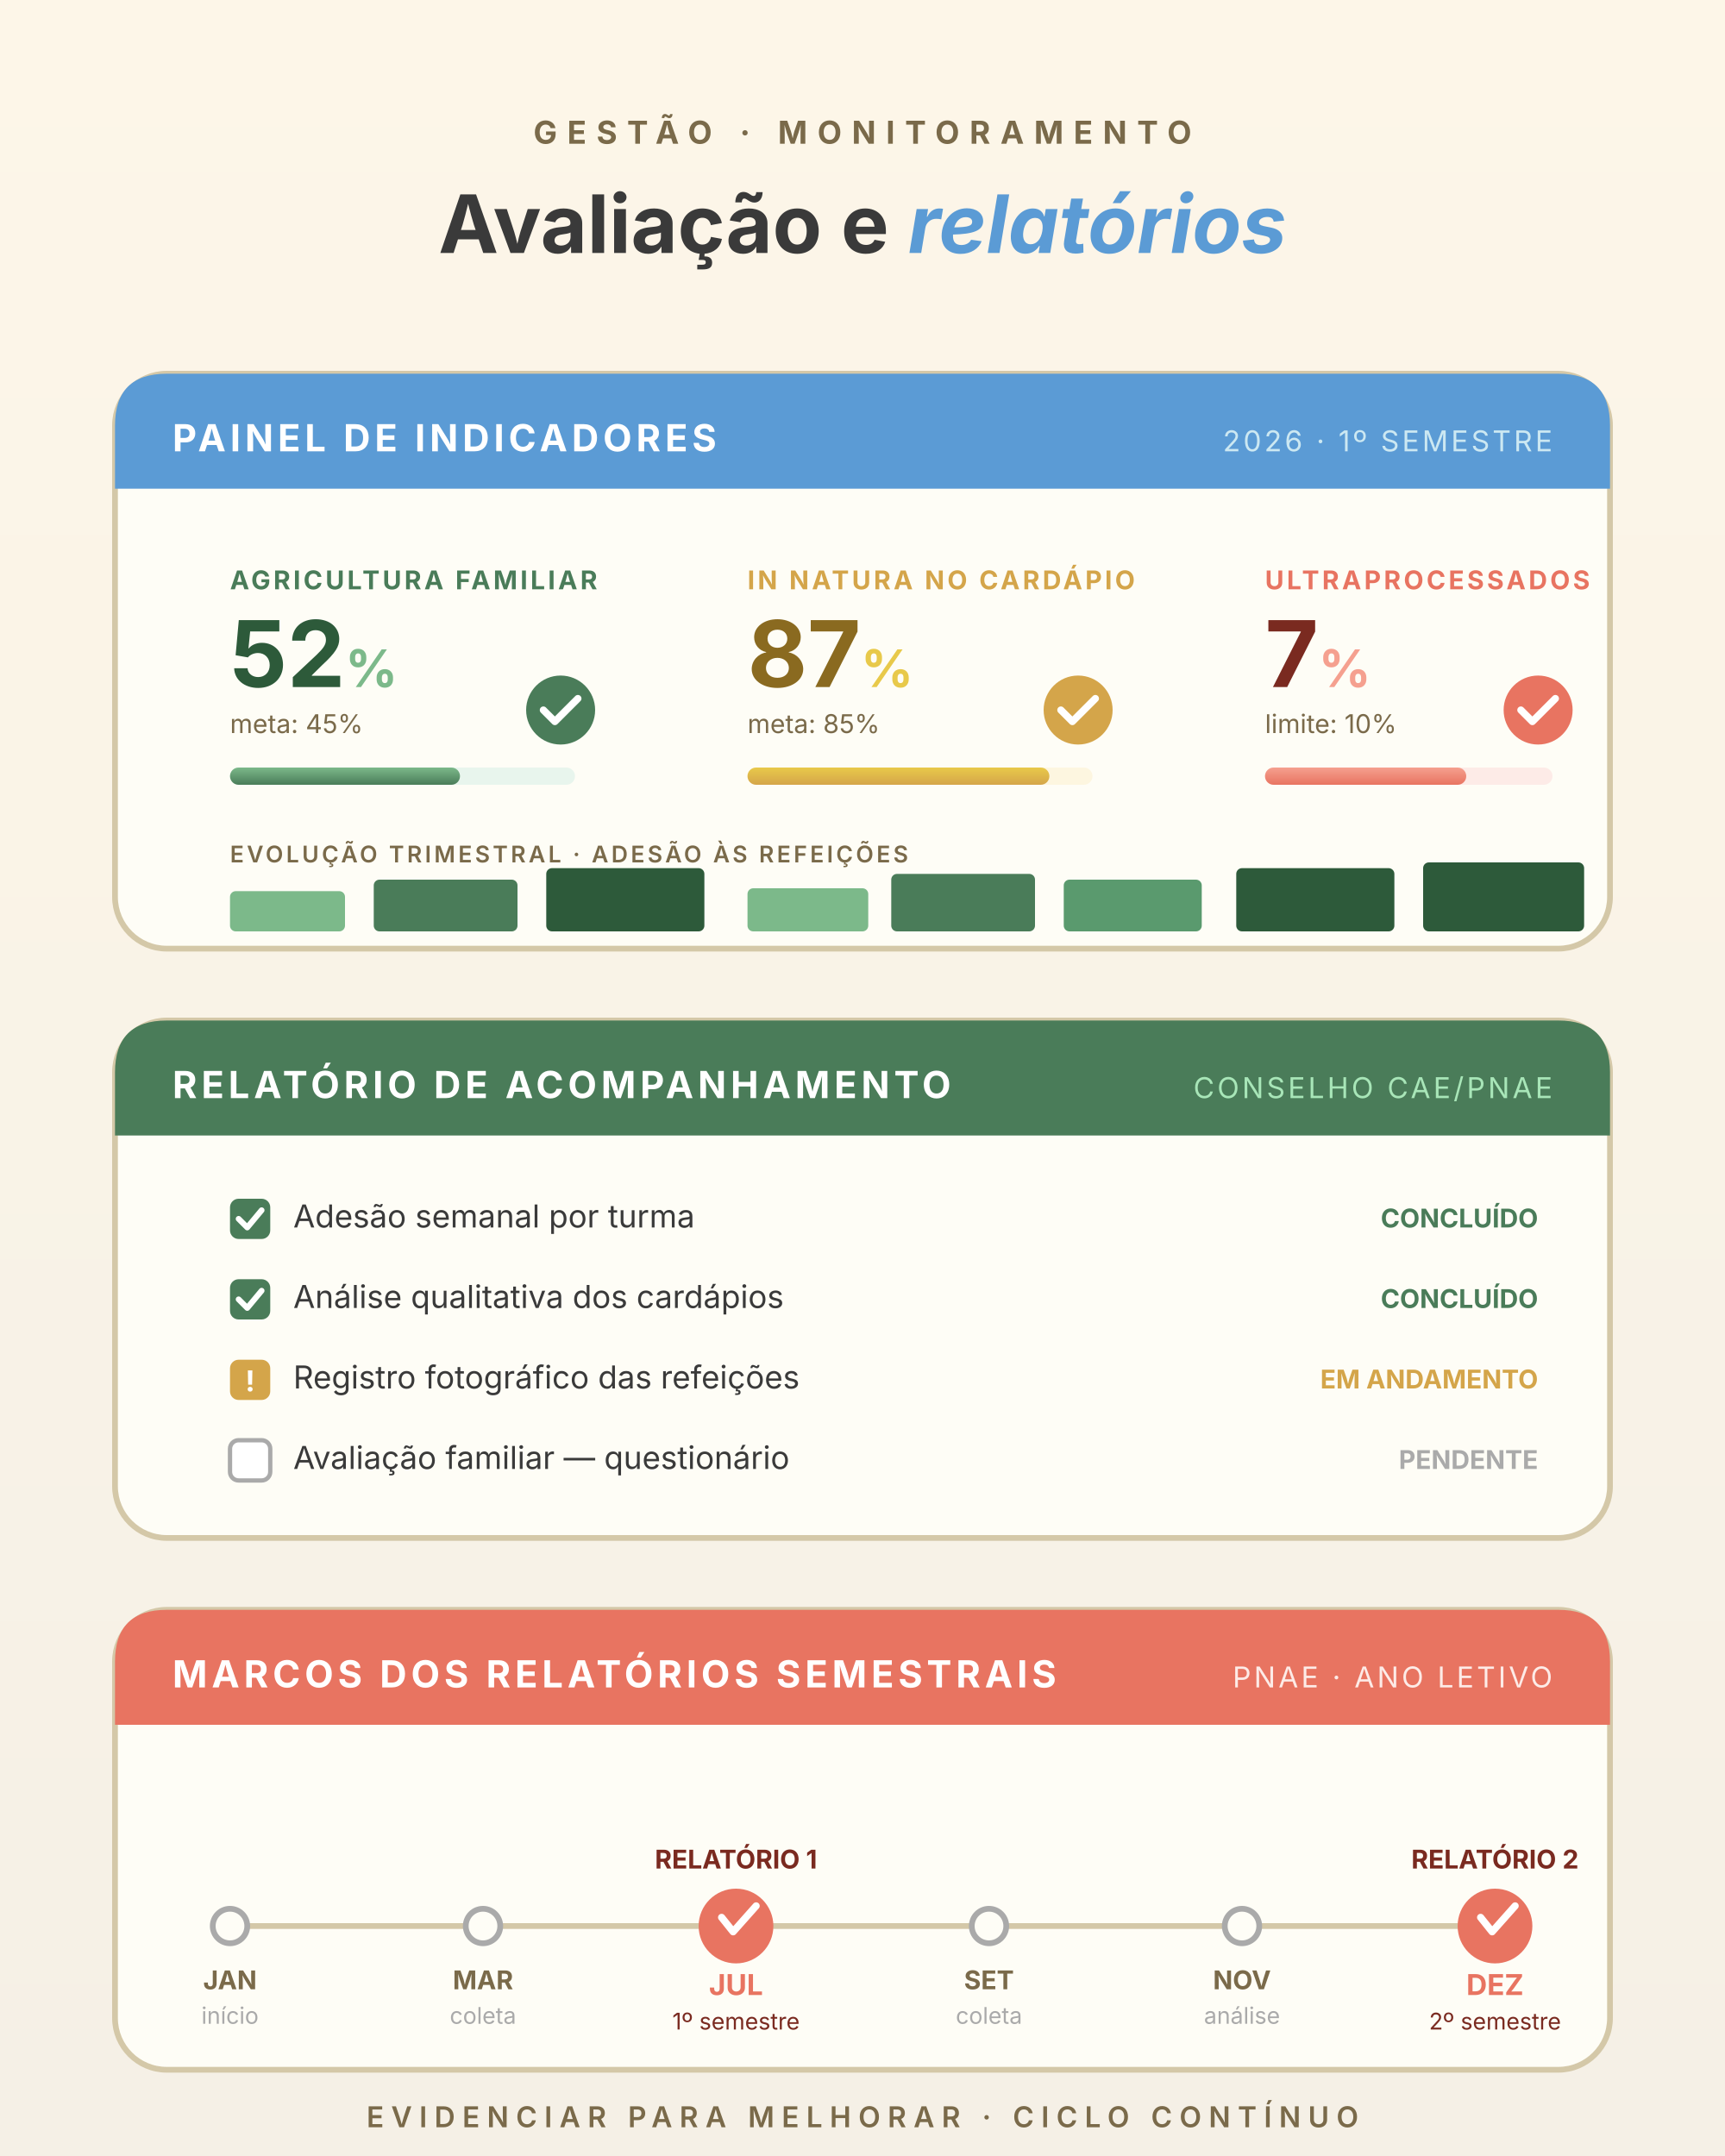
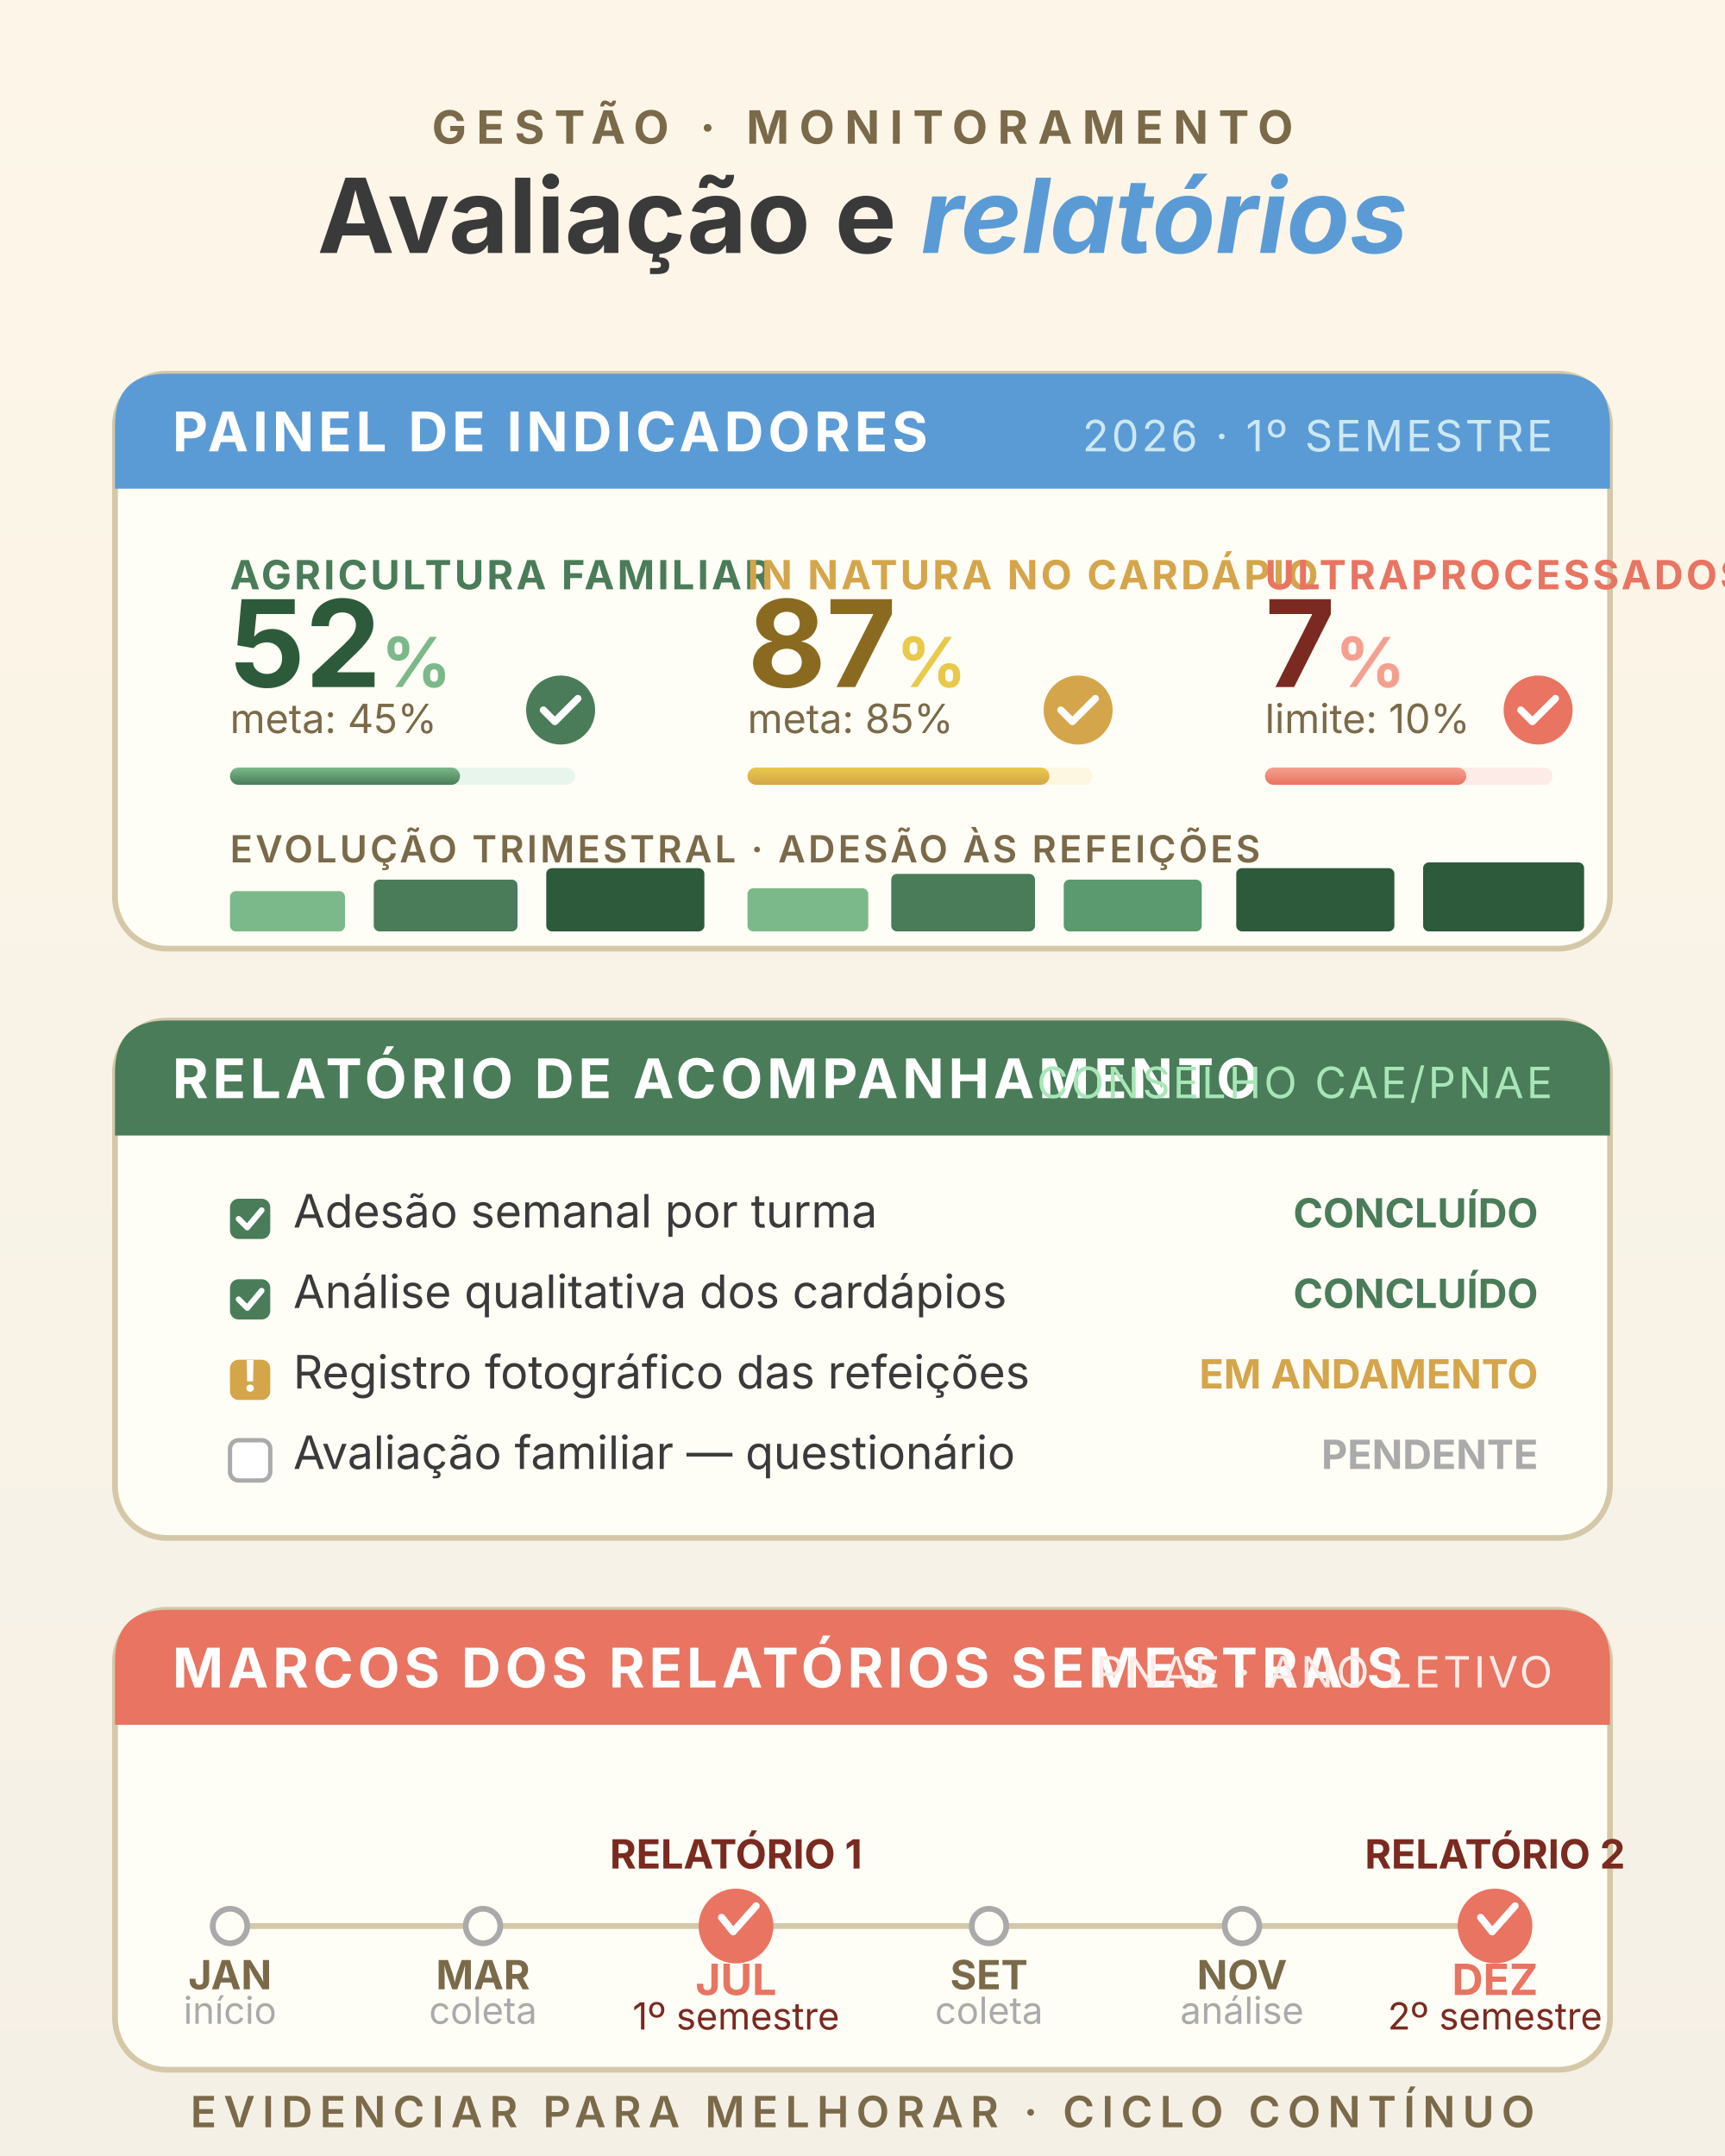
<svg xmlns="http://www.w3.org/2000/svg" viewBox="0 0 600 750">
  <defs>
    <linearGradient id="bg-aval" x1="0" x2="0" y1="0" y2="1">
      <stop offset="0" stop-color="#fdf6e8" />
      <stop offset="1" stop-color="#f5f0e6" />
    </linearGradient>
    <linearGradient id="grad-verde" x1="0" x2="0" y1="1" y2="0">
      <stop offset="0" stop-color="#4A7C59" />
      <stop offset="1" stop-color="#7CB98A" />
    </linearGradient>
    <linearGradient id="grad-amarelo" x1="0" x2="0" y1="1" y2="0">
      <stop offset="0" stop-color="#D4A54A" />
      <stop offset="1" stop-color="#E8C94A" />
    </linearGradient>
    <linearGradient id="grad-coral" x1="0" x2="0" y1="1" y2="0">
      <stop offset="0" stop-color="#E87461" />
      <stop offset="1" stop-color="#F5A08F" />
    </linearGradient>
  </defs>
  <rect width="600" height="750" fill="url(#bg-aval)" />
-   <text x="300" y="50" text-anchor="middle" font-family="Inter,sans-serif" font-size="11" font-weight="700" letter-spacing="3.5" fill="#7a6a4a">GESTÃO · MONITORAMENTO</text>
-   <text x="300" y="88" text-anchor="middle" font-family="Inter,sans-serif" font-size="28" font-weight="700" fill="#3a3a3a">Avaliação e <tspan font-style="italic" fill="#5b9bd5">relatórios</tspan>
+   <text x="300" y="50" text-anchor="middle" font-family="Inter,sans-serif" font-size="16" font-weight="700" letter-spacing="3.5" fill="#7a6a4a">GESTÃO · MONITORAMENTO</text>
+   <text x="300" y="88" text-anchor="middle" font-family="Inter,sans-serif" font-size="36" font-weight="700" fill="#3a3a3a">Avaliação e <tspan font-style="italic" fill="#5b9bd5">relatórios</tspan>
  </text>
  <g transform="translate(40,130)">
    <rect width="520" height="200" rx="18" fill="#fefdf6" stroke="#d4c8a8" stroke-width="2" />
    <path d="M 0 18 Q 0 0 18 0 L 502 0 Q 520 0 520 18 L 520 40 L 0 40 Z" fill="#5b9bd5" />
-     <text x="20" y="27" font-family="Inter,sans-serif" font-size="13" font-weight="700" fill="#fff" letter-spacing="1.5">PAINEL DE INDICADORES</text>
-     <text x="500" y="27" text-anchor="end" font-family="Inter,sans-serif" font-size="10" fill="#cce8f2" letter-spacing="1">2026 · 1º SEMESTRE</text>
+     <text x="20" y="27" font-family="Inter,sans-serif" font-size="19" font-weight="700" fill="#fff" letter-spacing="1.5">PAINEL DE INDICADORES</text>
+     <text x="500" y="27" text-anchor="end" font-family="Inter,sans-serif" font-size="15" fill="#cce8f2" letter-spacing="1">2026 · 1º SEMESTRE</text>
    <g transform="translate(40,75)">
-       <text x="0" y="0" font-family="Inter,sans-serif" font-size="9" font-weight="700" fill="#4A7C59" letter-spacing="1">AGRICULTURA FAMILIAR</text>
-       <text x="0" y="34" font-family="Inter,sans-serif" font-size="32" font-weight="700" fill="#2d5a3a">52<tspan font-size="18" fill="#7CB98A">%</tspan>
+       <text x="0" y="0" font-family="Inter,sans-serif" font-size="14" font-weight="700" fill="#4A7C59" letter-spacing="1">AGRICULTURA FAMILIAR</text>
+       <text x="0" y="34" font-family="Inter,sans-serif" font-size="42" font-weight="700" fill="#2d5a3a">52<tspan font-size="24" fill="#7CB98A">%</tspan>
      </text>
-       <text x="0" y="50" font-family="Inter,sans-serif" font-size="9" fill="#7a6a4a">meta: 45%</text>
+       <text x="0" y="50" font-family="Inter,sans-serif" font-size="14" fill="#7a6a4a">meta: 45%</text>
      <rect x="0" y="62" width="120" height="6" rx="3" fill="#e8f5ed" />
      <rect x="0" y="62" width="80" height="6" rx="3" fill="url(#grad-verde)" />
      <circle cx="115" cy="42" r="12" fill="#4A7C59" />
      <path d="M109 42 L 113 46 L 121 38" stroke="white" stroke-width="2.5" fill="none" stroke-linecap="round" stroke-linejoin="round" />
    </g>
    <g transform="translate(220,75)">
-       <text x="0" y="0" font-family="Inter,sans-serif" font-size="9" font-weight="700" fill="#D4A54A" letter-spacing="1">IN NATURA NO CARDÁPIO</text>
-       <text x="0" y="34" font-family="Inter,sans-serif" font-size="32" font-weight="700" fill="#8a6a20">87<tspan font-size="18" fill="#E8C94A">%</tspan>
+       <text x="0" y="0" font-family="Inter,sans-serif" font-size="14" font-weight="700" fill="#D4A54A" letter-spacing="1">IN NATURA NO CARDÁPIO</text>
+       <text x="0" y="34" font-family="Inter,sans-serif" font-size="42" font-weight="700" fill="#8a6a20">87<tspan font-size="24" fill="#E8C94A">%</tspan>
      </text>
-       <text x="0" y="50" font-family="Inter,sans-serif" font-size="9" fill="#7a6a4a">meta: 85%</text>
+       <text x="0" y="50" font-family="Inter,sans-serif" font-size="14" fill="#7a6a4a">meta: 85%</text>
      <rect x="0" y="62" width="120" height="6" rx="3" fill="#fdf6e0" />
      <rect x="0" y="62" width="105" height="6" rx="3" fill="url(#grad-amarelo)" />
      <circle cx="115" cy="42" r="12" fill="#D4A54A" />
      <path d="M109 42 L 113 46 L 121 38" stroke="white" stroke-width="2.5" fill="none" stroke-linecap="round" stroke-linejoin="round" />
    </g>
    <g transform="translate(400,75)">
-       <text x="0" y="0" font-family="Inter,sans-serif" font-size="9" font-weight="700" fill="#E87461" letter-spacing="1">ULTRAPROCESSADOS</text>
-       <text x="0" y="34" font-family="Inter,sans-serif" font-size="32" font-weight="700" fill="#7a2a20">7<tspan font-size="18" fill="#F5A08F">%</tspan>
+       <text x="0" y="0" font-family="Inter,sans-serif" font-size="14" font-weight="700" fill="#E87461" letter-spacing="1">ULTRAPROCESSADOS</text>
+       <text x="0" y="34" font-family="Inter,sans-serif" font-size="42" font-weight="700" fill="#7a2a20">7<tspan font-size="24" fill="#F5A08F">%</tspan>
      </text>
-       <text x="0" y="50" font-family="Inter,sans-serif" font-size="9" fill="#7a6a4a">limite: 10%</text>
+       <text x="0" y="50" font-family="Inter,sans-serif" font-size="14" fill="#7a6a4a">limite: 10%</text>
      <rect x="0" y="62" width="100" height="6" rx="3" fill="#fdebe7" />
      <rect x="0" y="62" width="70" height="6" rx="3" fill="url(#grad-coral)" />
      <circle cx="95" cy="42" r="12" fill="#E87461" />
      <path d="M89 42 L 93 46 L 101 38" stroke="white" stroke-width="2.5" fill="none" stroke-linecap="round" stroke-linejoin="round" />
    </g>
    <g transform="translate(40,170)">
-       <text x="0" y="0" font-family="Inter,sans-serif" font-size="8" font-weight="600" fill="#7a6a4a" letter-spacing="1">EVOLUÇÃO TRIMESTRAL · ADESÃO ÀS REFEIÇÕES</text>
+       <text x="0" y="0" font-family="Inter,sans-serif" font-size="13" font-weight="600" fill="#7a6a4a" letter-spacing="1">EVOLUÇÃO TRIMESTRAL · ADESÃO ÀS REFEIÇÕES</text>
      <rect x="0" y="10" width="40" height="14" rx="2" fill="#7CB98A" />
      <rect x="50" y="6" width="50" height="18" rx="2" fill="#4A7C59" />
      <rect x="110" y="2" width="55" height="22" rx="2" fill="#2d5a3a" />
      <rect x="180" y="9" width="42" height="15" rx="2" fill="#7CB98A" />
      <rect x="230" y="4" width="50" height="20" rx="2" fill="#4A7C59" />
      <rect x="290" y="6" width="48" height="18" rx="2" fill="#5A9A6E" />
      <rect x="350" y="2" width="55" height="22" rx="2" fill="#2d5a3a" />
      <rect x="415" y="0" width="56" height="24" rx="2" fill="#2d5a3a" />
    </g>
  </g>
  <g transform="translate(40,355)">
    <rect width="520" height="180" rx="18" fill="#fefdf6" stroke="#d4c8a8" stroke-width="2" />
    <path d="M 0 18 Q 0 0 18 0 L 502 0 Q 520 0 520 18 L 520 40 L 0 40 Z" fill="#4A7C59" />
-     <text x="20" y="27" font-family="Inter,sans-serif" font-size="13" font-weight="700" fill="#fff" letter-spacing="1.5">RELATÓRIO DE ACOMPANHAMENTO</text>
-     <text x="500" y="27" text-anchor="end" font-family="Inter,sans-serif" font-size="10" fill="#a8e6b8" letter-spacing="1">CONSELHO CAE/PNAE</text>
-     <g transform="translate(40,70)" font-family="Inter,sans-serif" font-size="11" fill="#3a3a3a">
+     <text x="20" y="27" font-family="Inter,sans-serif" font-size="19" font-weight="700" fill="#fff" letter-spacing="1.5">RELATÓRIO DE ACOMPANHAMENTO</text>
+     <text x="500" y="27" text-anchor="end" font-family="Inter,sans-serif" font-size="15" fill="#a8e6b8" letter-spacing="1">CONSELHO CAE/PNAE</text>
+     <g transform="translate(40,70)" font-family="Inter,sans-serif" font-size="16" fill="#3a3a3a">
      <g transform="translate(0,0)">
        <rect x="0" y="-8" width="14" height="14" rx="3" fill="#4A7C59" />
        <path d="M3 -1 L 6 2 L 11 -4" stroke="white" stroke-width="2" fill="none" stroke-linecap="round" stroke-linejoin="round" />
        <text x="22" y="2">Adesão semanal por turma</text>
-         <text x="455" y="2" text-anchor="end" font-size="9" fill="#4A7C59" font-weight="700">CONCLUÍDO</text>
+         <text x="455" y="2" text-anchor="end" font-size="14" fill="#4A7C59" font-weight="700">CONCLUÍDO</text>
      </g>
      <g transform="translate(0,28)">
        <rect x="0" y="-8" width="14" height="14" rx="3" fill="#4A7C59" />
        <path d="M3 -1 L 6 2 L 11 -4" stroke="white" stroke-width="2" fill="none" stroke-linecap="round" stroke-linejoin="round" />
        <text x="22" y="2">Análise qualitativa dos cardápios</text>
-         <text x="455" y="2" text-anchor="end" font-size="9" fill="#4A7C59" font-weight="700">CONCLUÍDO</text>
+         <text x="455" y="2" text-anchor="end" font-size="14" fill="#4A7C59" font-weight="700">CONCLUÍDO</text>
      </g>
      <g transform="translate(0,56)">
        <rect x="0" y="-8" width="14" height="14" rx="3" fill="#D4A54A" />
-         <text x="7" y="3" text-anchor="middle" font-size="10" font-weight="700" fill="white">!</text>
+         <text x="7" y="3" text-anchor="middle" font-size="15" font-weight="700" fill="white">!</text>
        <text x="22" y="2">Registro fotográfico das refeições</text>
-         <text x="455" y="2" text-anchor="end" font-size="9" fill="#D4A54A" font-weight="700">EM ANDAMENTO</text>
+         <text x="455" y="2" text-anchor="end" font-size="14" fill="#D4A54A" font-weight="700">EM ANDAMENTO</text>
      </g>
      <g transform="translate(0,84)">
        <rect x="0" y="-8" width="14" height="14" rx="3" fill="#fff" stroke="#aaa" stroke-width="1.5" />
        <text x="22" y="2">Avaliação familiar — questionário</text>
-         <text x="455" y="2" text-anchor="end" font-size="9" fill="#aaa" font-weight="700">PENDENTE</text>
+         <text x="455" y="2" text-anchor="end" font-size="14" fill="#aaa" font-weight="700">PENDENTE</text>
      </g>
    </g>
  </g>
  <g transform="translate(40,560)">
    <rect width="520" height="160" rx="18" fill="#fefdf6" stroke="#d4c8a8" stroke-width="2" />
    <path d="M 0 18 Q 0 0 18 0 L 502 0 Q 520 0 520 18 L 520 40 L 0 40 Z" fill="#E87461" />
-     <text x="20" y="27" font-family="Inter,sans-serif" font-size="13" font-weight="700" fill="#fff" letter-spacing="1.5">MARCOS DOS RELATÓRIOS SEMESTRAIS</text>
-     <text x="500" y="27" text-anchor="end" font-family="Inter,sans-serif" font-size="10" fill="#fdebe7" letter-spacing="1">PNAE · ANO LETIVO</text>
+     <text x="20" y="27" font-family="Inter,sans-serif" font-size="19" font-weight="700" fill="#fff" letter-spacing="1.5">MARCOS DOS RELATÓRIOS SEMESTRAIS</text>
+     <text x="500" y="27" text-anchor="end" font-family="Inter,sans-serif" font-size="15" fill="#fdebe7" letter-spacing="1">PNAE · ANO LETIVO</text>
    <g transform="translate(40,90)">
      <line x1="0" y1="20" x2="440" y2="20" stroke="#d4c8a8" stroke-width="2" />
      <g transform="translate(0,0)">
        <circle cx="0" cy="20" r="6" fill="#fefdf6" stroke="#aaa" stroke-width="2" />
-         <text x="0" y="42" text-anchor="middle" font-family="Inter,sans-serif" font-size="9" font-weight="700" fill="#7a6a4a">JAN</text>
-         <text x="0" y="54" text-anchor="middle" font-family="Inter,sans-serif" font-size="8" fill="#aaa">início</text>
+         <text x="0" y="42" text-anchor="middle" font-family="Inter,sans-serif" font-size="14" font-weight="700" fill="#7a6a4a">JAN</text>
+         <text x="0" y="54" text-anchor="middle" font-family="Inter,sans-serif" font-size="13" fill="#aaa">início</text>
      </g>
      <g transform="translate(88,0)">
        <circle cx="0" cy="20" r="6" fill="#fefdf6" stroke="#aaa" stroke-width="2" />
-         <text x="0" y="42" text-anchor="middle" font-family="Inter,sans-serif" font-size="9" font-weight="700" fill="#7a6a4a">MAR</text>
-         <text x="0" y="54" text-anchor="middle" font-family="Inter,sans-serif" font-size="8" fill="#aaa">coleta</text>
+         <text x="0" y="42" text-anchor="middle" font-family="Inter,sans-serif" font-size="14" font-weight="700" fill="#7a6a4a">MAR</text>
+         <text x="0" y="54" text-anchor="middle" font-family="Inter,sans-serif" font-size="13" fill="#aaa">coleta</text>
      </g>
      <g transform="translate(176,0)">
        <circle cx="0" cy="20" r="13" fill="#E87461" />
        <path d="M-5 17 L -1 22 L 7 13" stroke="white" stroke-width="2.5" fill="none" stroke-linecap="round" stroke-linejoin="round" />
-         <text x="0" y="0" text-anchor="middle" font-family="Inter,sans-serif" font-size="9" font-weight="700" fill="#7a2a20">RELATÓRIO 1</text>
-         <text x="0" y="44" text-anchor="middle" font-family="Inter,sans-serif" font-size="10" font-weight="700" fill="#E87461">JUL</text>
-         <text x="0" y="56" text-anchor="middle" font-family="Inter,sans-serif" font-size="8" fill="#7a2a20">1º semestre</text>
+         <text x="0" y="0" text-anchor="middle" font-family="Inter,sans-serif" font-size="14" font-weight="700" fill="#7a2a20">RELATÓRIO 1</text>
+         <text x="0" y="44" text-anchor="middle" font-family="Inter,sans-serif" font-size="15" font-weight="700" fill="#E87461">JUL</text>
+         <text x="0" y="56" text-anchor="middle" font-family="Inter,sans-serif" font-size="13" fill="#7a2a20">1º semestre</text>
      </g>
      <g transform="translate(264,0)">
        <circle cx="0" cy="20" r="6" fill="#fefdf6" stroke="#aaa" stroke-width="2" />
-         <text x="0" y="42" text-anchor="middle" font-family="Inter,sans-serif" font-size="9" font-weight="700" fill="#7a6a4a">SET</text>
-         <text x="0" y="54" text-anchor="middle" font-family="Inter,sans-serif" font-size="8" fill="#aaa">coleta</text>
+         <text x="0" y="42" text-anchor="middle" font-family="Inter,sans-serif" font-size="14" font-weight="700" fill="#7a6a4a">SET</text>
+         <text x="0" y="54" text-anchor="middle" font-family="Inter,sans-serif" font-size="13" fill="#aaa">coleta</text>
      </g>
      <g transform="translate(352,0)">
        <circle cx="0" cy="20" r="6" fill="#fefdf6" stroke="#aaa" stroke-width="2" />
-         <text x="0" y="42" text-anchor="middle" font-family="Inter,sans-serif" font-size="9" font-weight="700" fill="#7a6a4a">NOV</text>
-         <text x="0" y="54" text-anchor="middle" font-family="Inter,sans-serif" font-size="8" fill="#aaa">análise</text>
+         <text x="0" y="42" text-anchor="middle" font-family="Inter,sans-serif" font-size="14" font-weight="700" fill="#7a6a4a">NOV</text>
+         <text x="0" y="54" text-anchor="middle" font-family="Inter,sans-serif" font-size="13" fill="#aaa">análise</text>
      </g>
      <g transform="translate(440,0)">
        <circle cx="0" cy="20" r="13" fill="#E87461" />
        <path d="M-5 17 L -1 22 L 7 13" stroke="white" stroke-width="2.5" fill="none" stroke-linecap="round" stroke-linejoin="round" />
-         <text x="0" y="0" text-anchor="middle" font-family="Inter,sans-serif" font-size="9" font-weight="700" fill="#7a2a20">RELATÓRIO 2</text>
-         <text x="0" y="44" text-anchor="middle" font-family="Inter,sans-serif" font-size="10" font-weight="700" fill="#E87461">DEZ</text>
-         <text x="0" y="56" text-anchor="middle" font-family="Inter,sans-serif" font-size="8" fill="#7a2a20">2º semestre</text>
+         <text x="0" y="0" text-anchor="middle" font-family="Inter,sans-serif" font-size="14" font-weight="700" fill="#7a2a20">RELATÓRIO 2</text>
+         <text x="0" y="44" text-anchor="middle" font-family="Inter,sans-serif" font-size="15" font-weight="700" fill="#E87461">DEZ</text>
+         <text x="0" y="56" text-anchor="middle" font-family="Inter,sans-serif" font-size="13" fill="#7a2a20">2º semestre</text>
      </g>
    </g>
  </g>
-   <text x="300" y="740" text-anchor="middle" font-family="Inter,sans-serif" font-size="10" font-weight="600" letter-spacing="2.5" fill="#7a6a4a">EVIDENCIAR PARA MELHORAR · CICLO CONTÍNUO</text>
+   <text x="300" y="740" text-anchor="middle" font-family="Inter,sans-serif" font-size="15" font-weight="600" letter-spacing="2.5" fill="#7a6a4a">EVIDENCIAR PARA MELHORAR · CICLO CONTÍNUO</text>
</svg>
